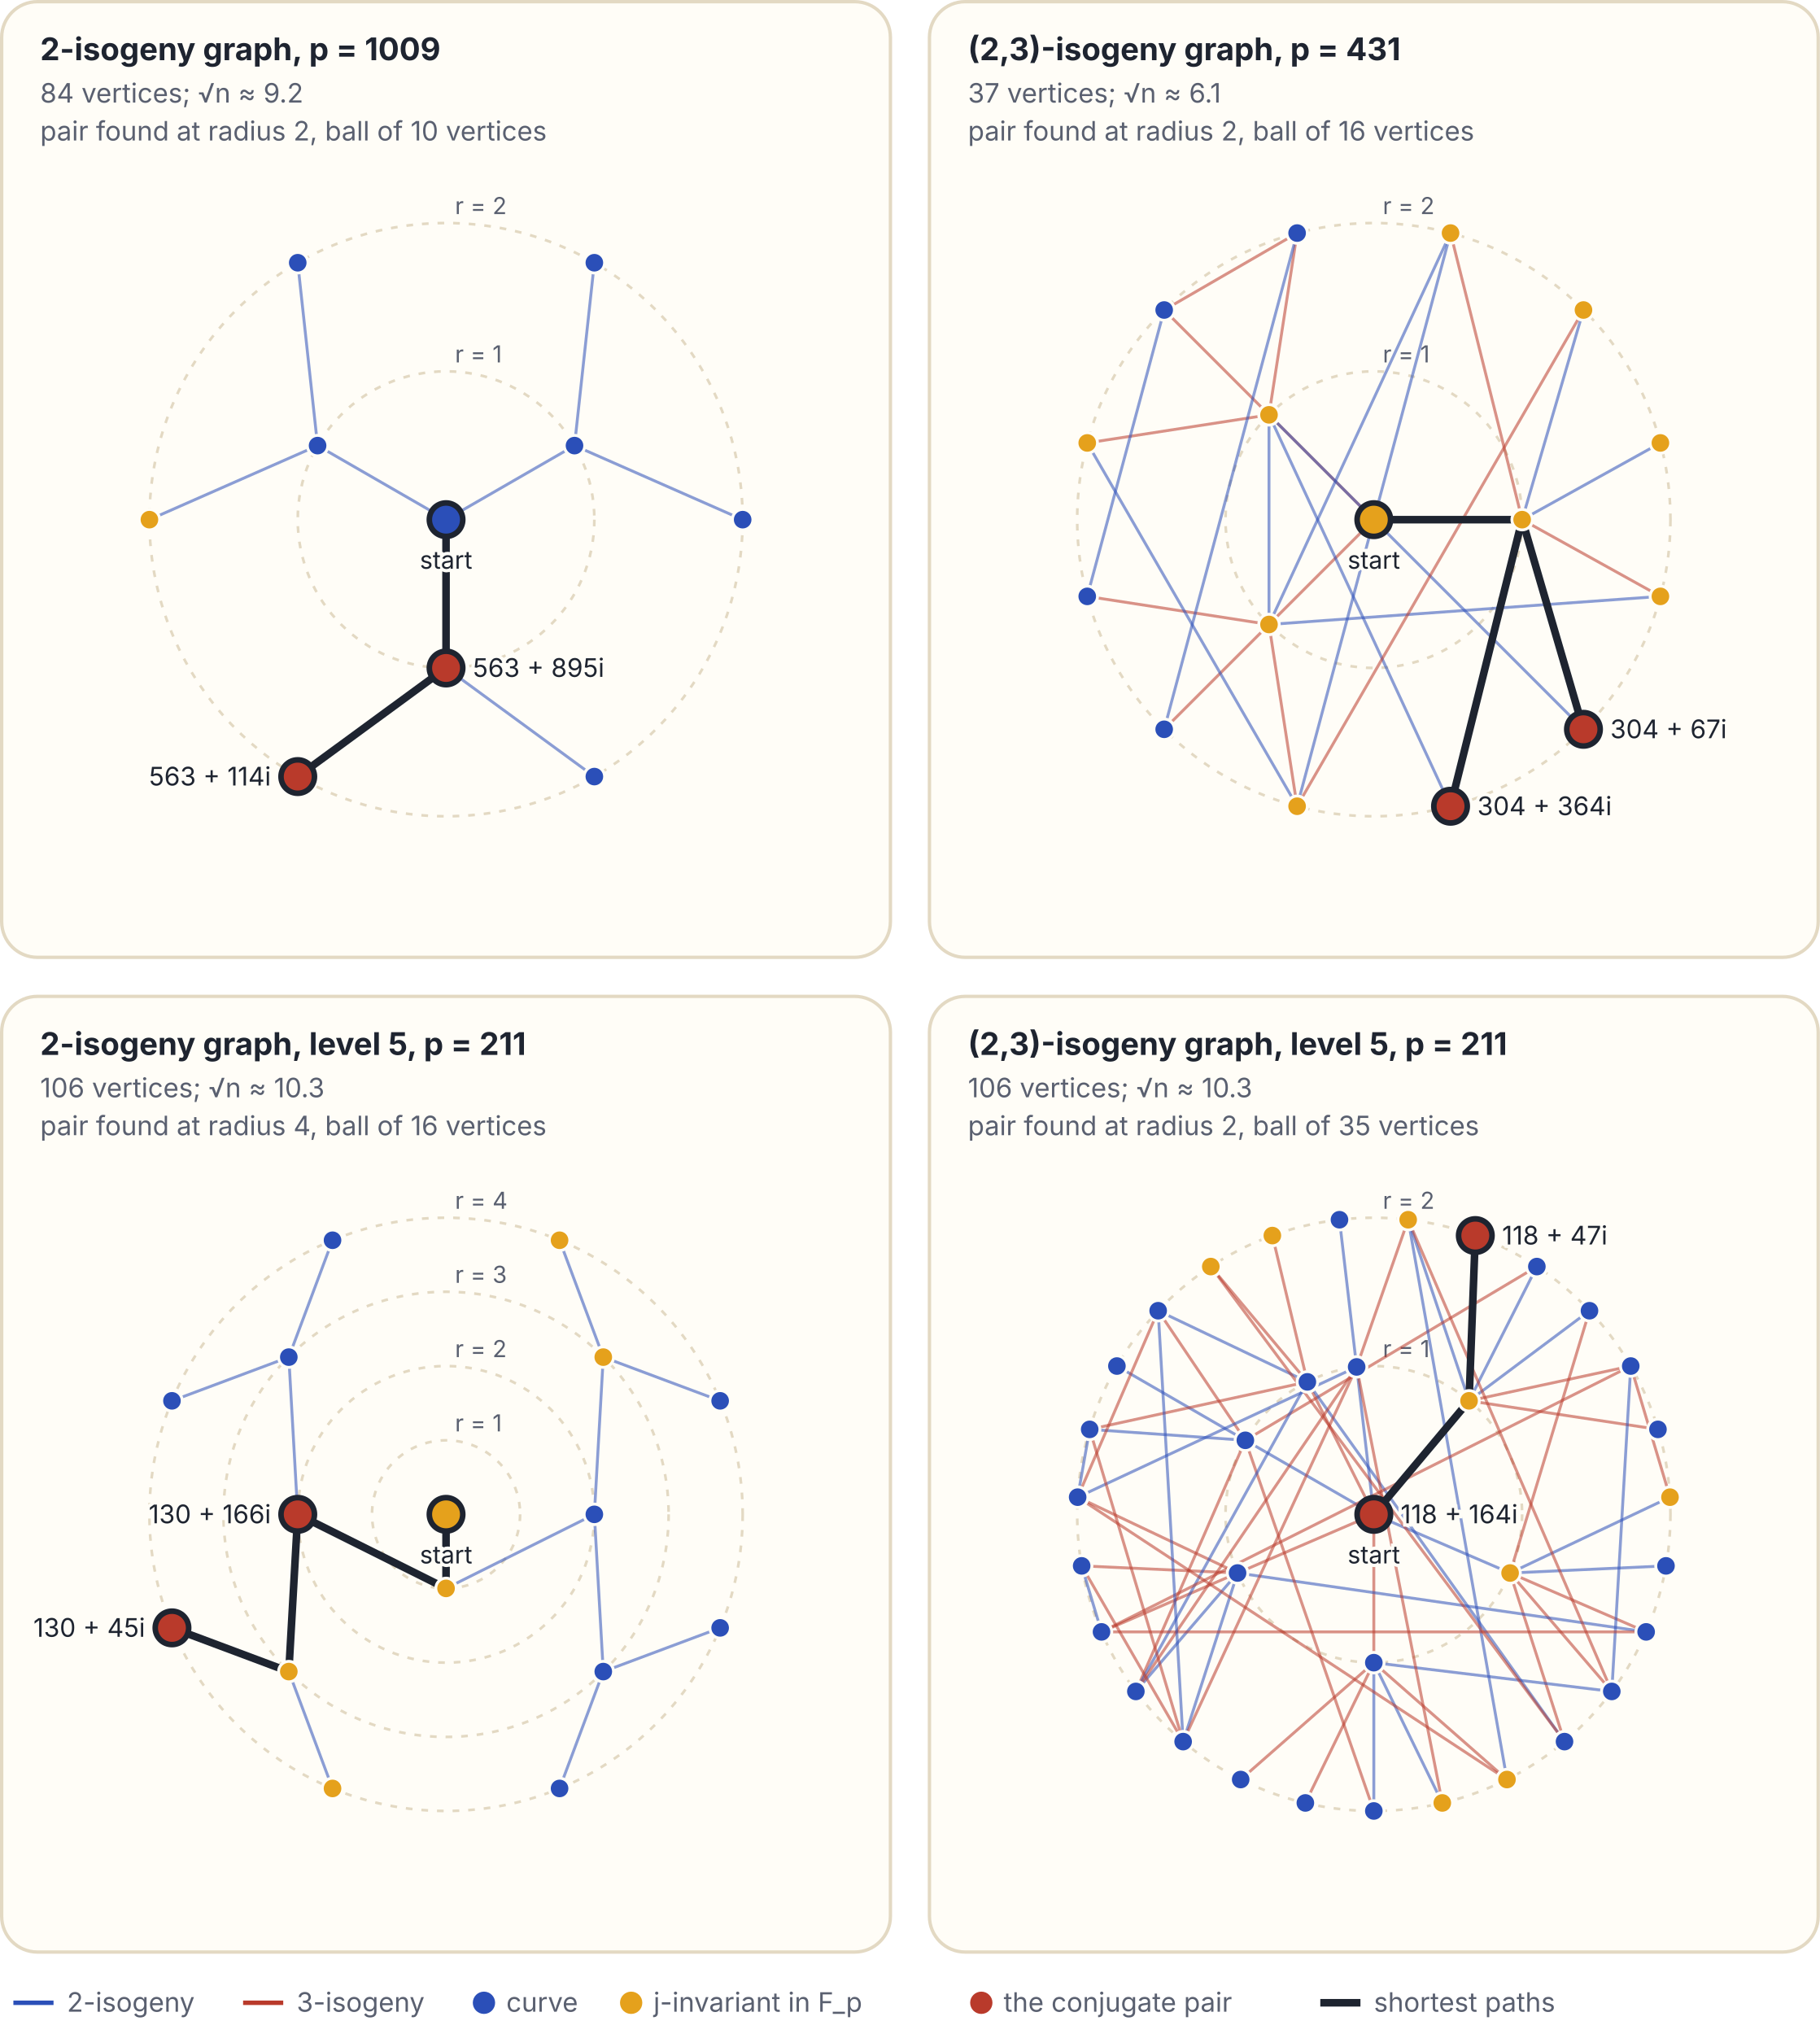
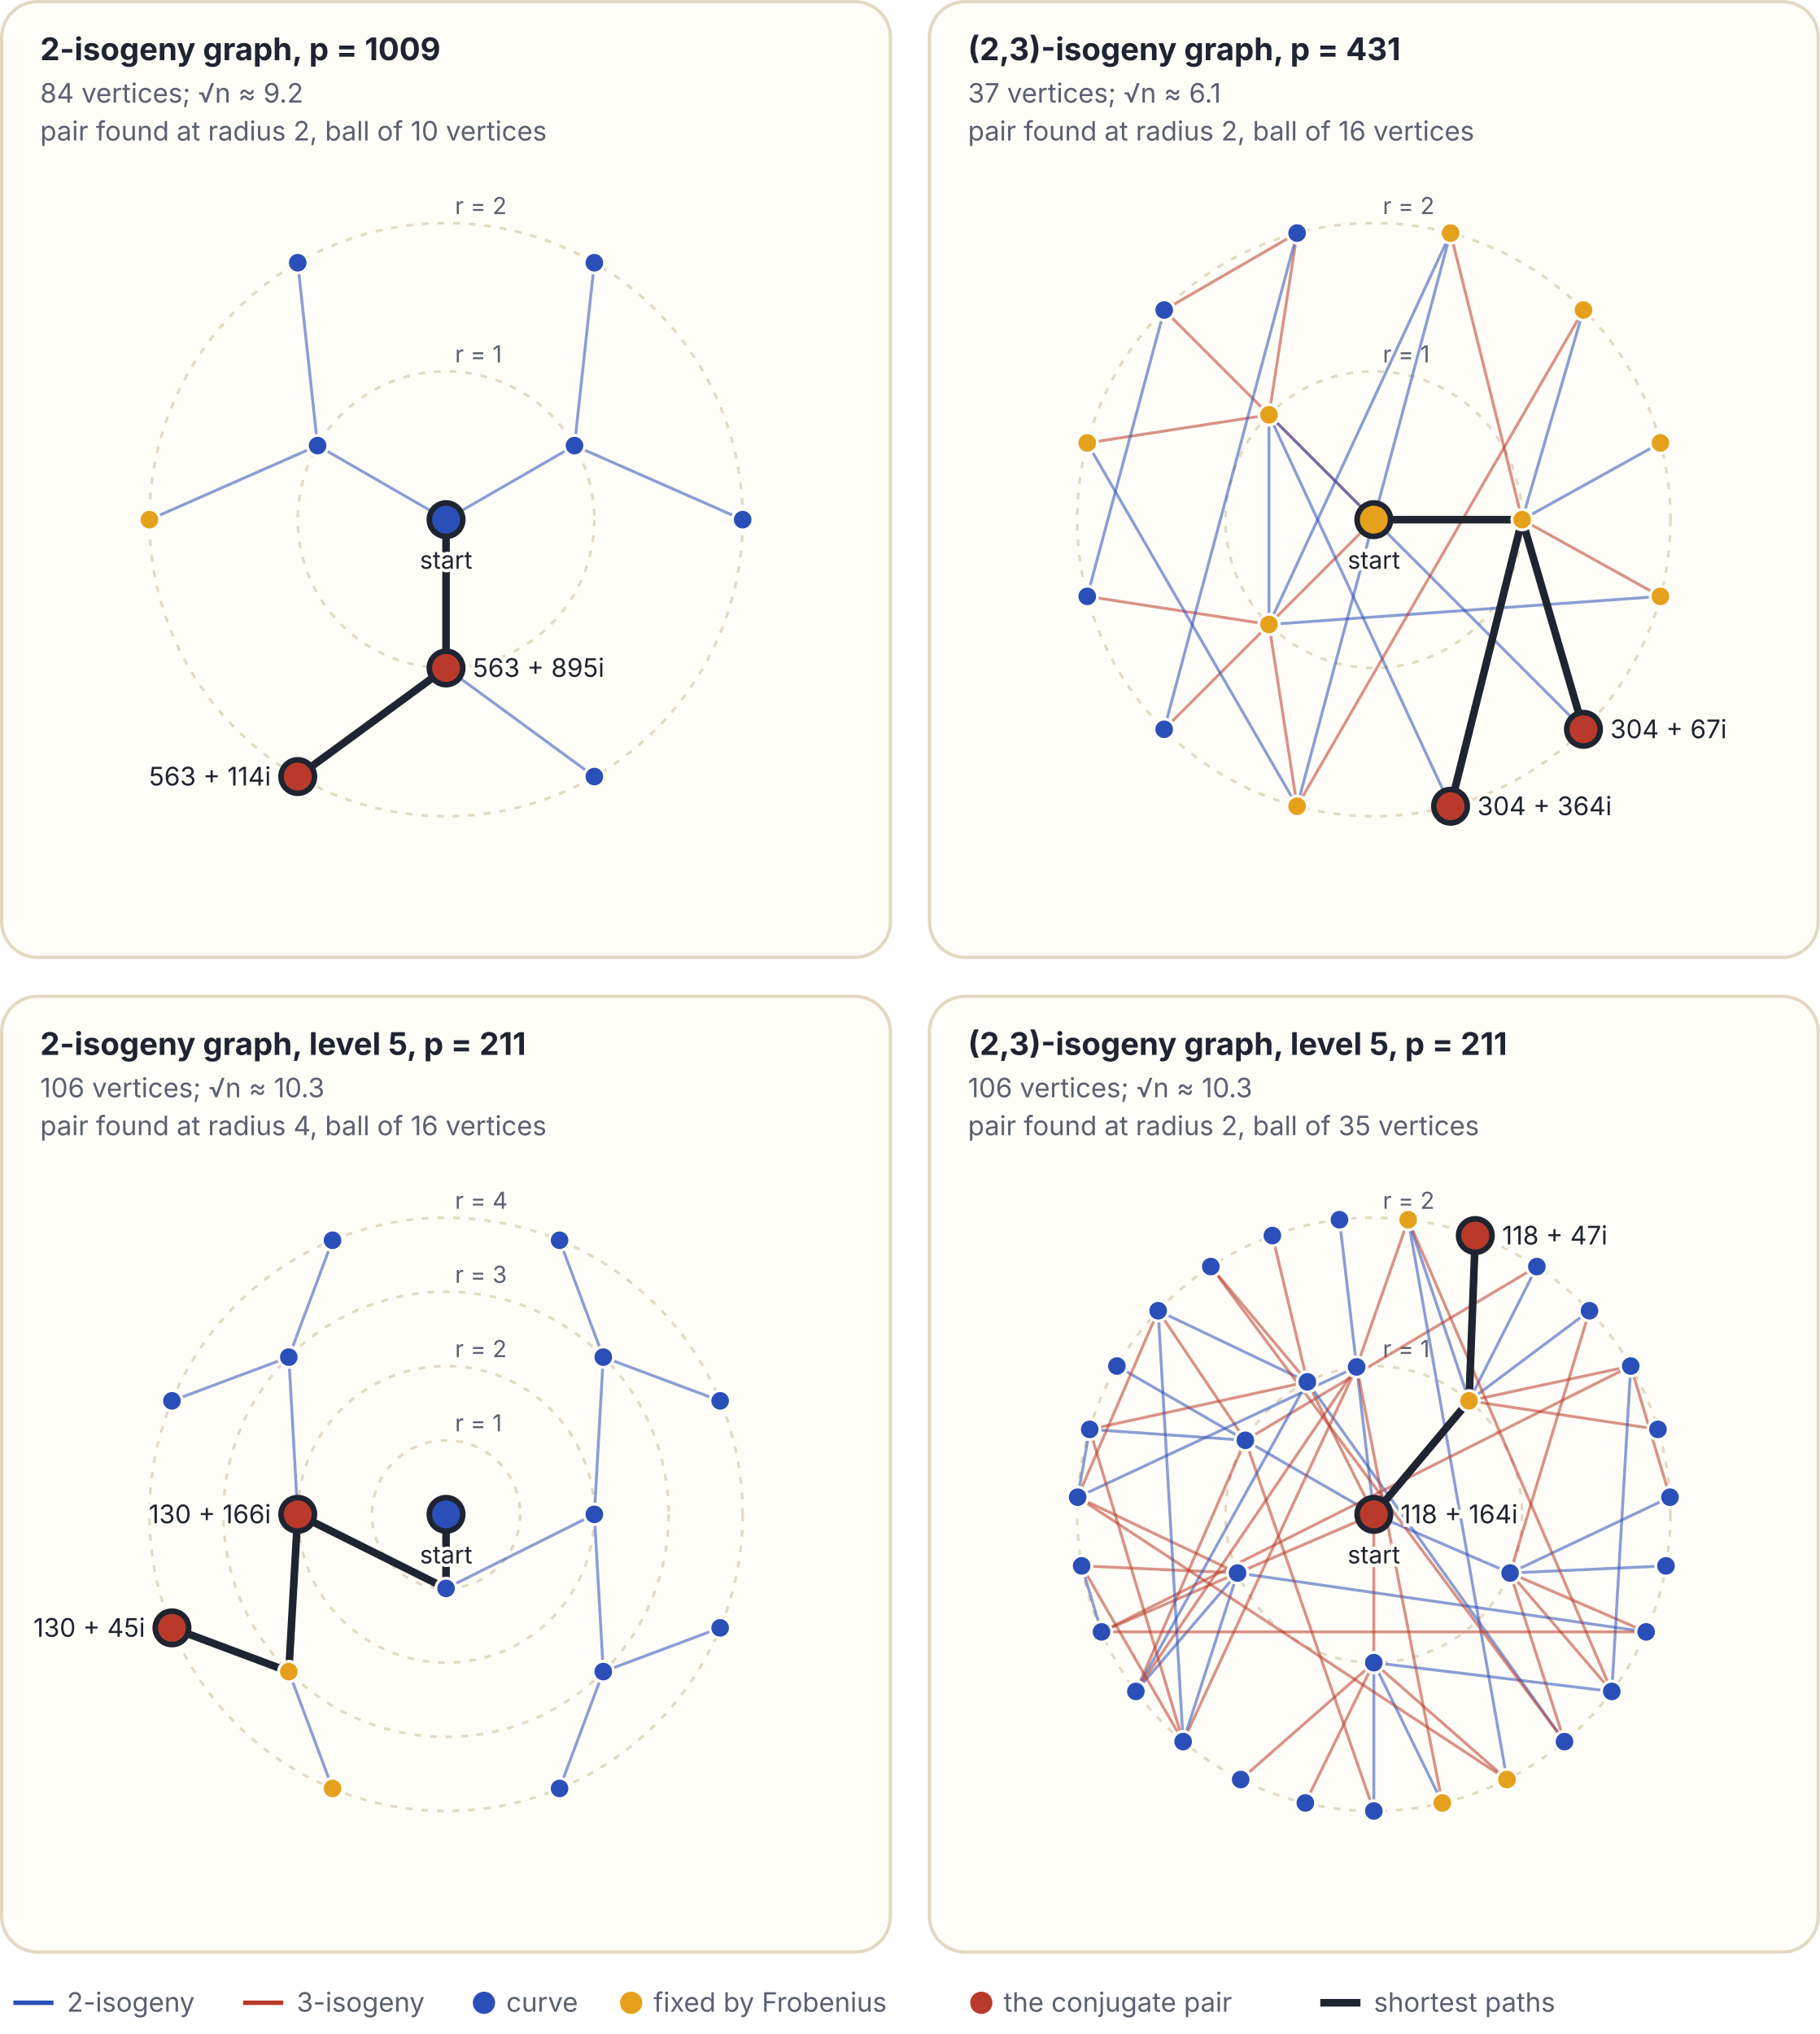
<svg xmlns="http://www.w3.org/2000/svg" viewBox="0 0 816 912" width="816" font-family="Inter, system-ui, -apple-system, Segoe UI, sans-serif" role="img">
  <g transform="translate(0,0)">
    <rect x="0.75" y="0.75" width="398.5" height="428.5" rx="16" fill="#FFFDF7" stroke="#E3D9C3" stroke-width="1.5" />
    <text x="18" y="27" font-size="14" font-weight="700" fill="#1E2430">2-isogeny graph, p = 1009</text>
    <text x="18" y="46" font-size="12" fill="#5A6070">84 vertices; √n ≈ 9.2</text>
    <text x="18" y="63" font-size="12" fill="#5A6070">pair found at radius 2, ball of 10 vertices</text>
    <circle cx="200.0" cy="233.0" r="66.5" fill="none" stroke="#E3D9C3" stroke-width="1.2" stroke-dasharray="3 4" />
    <text x="204.0" y="162.5" font-size="10.5" fill="#5A6070">r = 1</text>
    <circle cx="200.0" cy="233.0" r="133.0" fill="none" stroke="#E3D9C3" stroke-width="1.2" stroke-dasharray="3 4" />
    <text x="204.0" y="96.0" font-size="10.5" fill="#5A6070">r = 2</text>
    <line x1="200.0" y1="233.0" x2="257.6" y2="199.8" stroke="#2B4FB8" stroke-width="1.3" opacity="0.55" />
    <line x1="200.0" y1="233.0" x2="142.4" y2="199.8" stroke="#2B4FB8" stroke-width="1.3" opacity="0.55" />
    <line x1="257.6" y1="199.8" x2="266.5" y2="117.8" stroke="#2B4FB8" stroke-width="1.3" opacity="0.55" />
    <line x1="257.6" y1="199.8" x2="333.0" y2="233.0" stroke="#2B4FB8" stroke-width="1.3" opacity="0.55" />
    <line x1="200.0" y1="299.5" x2="266.5" y2="348.2" stroke="#2B4FB8" stroke-width="1.3" opacity="0.55" />
    <line x1="142.4" y1="199.8" x2="67.0" y2="233.0" stroke="#2B4FB8" stroke-width="1.3" opacity="0.55" />
    <line x1="142.4" y1="199.8" x2="133.5" y2="117.8" stroke="#2B4FB8" stroke-width="1.3" opacity="0.55" />
    <line x1="133.5" y1="348.2" x2="200.0" y2="299.5" stroke="#1E2430" stroke-width="3.4" stroke-linecap="round" />
    <line x1="200.0" y1="233.0" x2="200.0" y2="299.5" stroke="#1E2430" stroke-width="3.4" stroke-linecap="round" />
    <circle cx="200.0" cy="233.0" r="7.5" fill="#2B4FB8" stroke="#1E2430" stroke-width="2.5" />
    <circle cx="257.6" cy="199.8" r="4.6" fill="#2B4FB8" stroke="#FFFDF7" stroke-width="1.3" />
    <circle cx="200.0" cy="299.5" r="7.5" fill="#B93A2B" stroke="#1E2430" stroke-width="2.5" />
    <circle cx="142.4" cy="199.8" r="4.6" fill="#2B4FB8" stroke="#FFFDF7" stroke-width="1.3" />
    <circle cx="266.5" cy="117.8" r="4.6" fill="#2B4FB8" stroke="#FFFDF7" stroke-width="1.3" />
    <circle cx="333.0" cy="233.0" r="4.6" fill="#2B4FB8" stroke="#FFFDF7" stroke-width="1.3" />
    <circle cx="266.5" cy="348.2" r="4.6" fill="#2B4FB8" stroke="#FFFDF7" stroke-width="1.3" />
    <circle cx="133.5" cy="348.2" r="7.5" fill="#B93A2B" stroke="#1E2430" stroke-width="2.5" />
    <circle cx="67.0" cy="233.0" r="4.6" fill="#E5A11C" stroke="#FFFDF7" stroke-width="1.3" />
    <circle cx="133.5" cy="117.8" r="4.6" fill="#2B4FB8" stroke="#FFFDF7" stroke-width="1.3" />
    <text x="121.5" y="352.2" font-size="11.5" text-anchor="end" fill="#1E2430" stroke="#FFFDF7" stroke-width="3" paint-order="stroke">563 + 114i</text>
    <text x="212.0" y="303.5" font-size="11.5" text-anchor="start" fill="#1E2430" stroke="#FFFDF7" stroke-width="3" paint-order="stroke">563 + 895i</text>
    <text x="200.0" y="255.0" font-size="11" text-anchor="middle" fill="#1E2430" stroke="#FFFDF7" stroke-width="3" paint-order="stroke">start</text>
  </g>
  <g transform="translate(416,0)">
    <rect x="0.75" y="0.75" width="398.5" height="428.5" rx="16" fill="#FFFDF7" stroke="#E3D9C3" stroke-width="1.5" />
    <text x="18" y="27" font-size="14" font-weight="700" fill="#1E2430">(2,3)-isogeny graph, p = 431</text>
    <text x="18" y="46" font-size="12" fill="#5A6070">37 vertices; √n ≈ 6.1</text>
    <text x="18" y="63" font-size="12" fill="#5A6070">pair found at radius 2, ball of 16 vertices</text>
    <circle cx="200.0" cy="233.0" r="66.5" fill="none" stroke="#E3D9C3" stroke-width="1.2" stroke-dasharray="3 4" />
    <text x="204.0" y="162.5" font-size="10.5" fill="#5A6070">r = 1</text>
    <circle cx="200.0" cy="233.0" r="133.0" fill="none" stroke="#E3D9C3" stroke-width="1.2" stroke-dasharray="3 4" />
    <text x="204.0" y="96.0" font-size="10.5" fill="#5A6070">r = 2</text>
    <line x1="200.0" y1="233.0" x2="153.0" y2="280.0" stroke="#B93A2B" stroke-width="1.3" opacity="0.55" />
    <line x1="200.0" y1="233.0" x2="153.0" y2="186.0" stroke="#B93A2B" stroke-width="1.3" opacity="0.55" />
    <line x1="266.5" y1="233.0" x2="294.0" y2="139.0" stroke="#2B4FB8" stroke-width="1.3" opacity="0.55" />
    <line x1="266.5" y1="233.0" x2="328.5" y2="198.6" stroke="#2B4FB8" stroke-width="1.3" opacity="0.55" />
    <line x1="266.5" y1="233.0" x2="234.4" y2="104.5" stroke="#B93A2B" stroke-width="1.3" opacity="0.55" />
    <line x1="266.5" y1="233.0" x2="328.5" y2="267.4" stroke="#B93A2B" stroke-width="1.3" opacity="0.55" />
    <line x1="153.0" y1="280.0" x2="234.4" y2="104.5" stroke="#2B4FB8" stroke-width="1.3" opacity="0.55" />
    <line x1="153.0" y1="280.0" x2="153.0" y2="186.0" stroke="#2B4FB8" stroke-width="1.3" opacity="0.55" />
    <line x1="153.0" y1="280.0" x2="328.5" y2="267.4" stroke="#2B4FB8" stroke-width="1.3" opacity="0.55" />
    <line x1="153.0" y1="280.0" x2="165.6" y2="361.5" stroke="#B93A2B" stroke-width="1.3" opacity="0.55" />
    <line x1="153.0" y1="280.0" x2="106.0" y2="327.0" stroke="#B93A2B" stroke-width="1.3" opacity="0.55" />
    <line x1="153.0" y1="280.0" x2="71.5" y2="267.4" stroke="#B93A2B" stroke-width="1.3" opacity="0.55" />
    <line x1="153.0" y1="186.0" x2="294.0" y2="327.0" stroke="#2B4FB8" stroke-width="1.3" opacity="0.55" />
    <line x1="153.0" y1="186.0" x2="234.4" y2="361.5" stroke="#2B4FB8" stroke-width="1.3" opacity="0.55" />
    <line x1="153.0" y1="186.0" x2="71.5" y2="198.6" stroke="#B93A2B" stroke-width="1.3" opacity="0.55" />
    <line x1="153.0" y1="186.0" x2="106.0" y2="139.0" stroke="#B93A2B" stroke-width="1.3" opacity="0.55" />
    <line x1="153.0" y1="186.0" x2="165.6" y2="104.5" stroke="#B93A2B" stroke-width="1.3" opacity="0.55" />
    <line x1="234.4" y1="104.5" x2="165.6" y2="361.5" stroke="#2B4FB8" stroke-width="1.3" opacity="0.55" />
    <line x1="294.0" y1="139.0" x2="165.6" y2="361.5" stroke="#B93A2B" stroke-width="1.3" opacity="0.55" />
    <line x1="165.6" y1="361.5" x2="71.5" y2="198.6" stroke="#2B4FB8" stroke-width="1.3" opacity="0.55" />
    <line x1="106.0" y1="327.0" x2="165.6" y2="104.5" stroke="#2B4FB8" stroke-width="1.3" opacity="0.55" />
    <line x1="71.5" y1="267.4" x2="106.0" y2="139.0" stroke="#2B4FB8" stroke-width="1.3" opacity="0.55" />
    <line x1="106.0" y1="139.0" x2="165.6" y2="104.5" stroke="#B93A2B" stroke-width="1.3" opacity="0.55" />
    <line x1="266.5" y1="233.0" x2="234.4" y2="361.5" stroke="#1E2430" stroke-width="3.4" stroke-linecap="round" />
    <line x1="200.0" y1="233.0" x2="266.5" y2="233.0" stroke="#1E2430" stroke-width="3.4" stroke-linecap="round" />
    <line x1="266.5" y1="233.0" x2="294.0" y2="327.0" stroke="#1E2430" stroke-width="3.4" stroke-linecap="round" />
    <circle cx="200.0" cy="233.0" r="7.5" fill="#E5A11C" stroke="#1E2430" stroke-width="2.5" />
    <circle cx="266.5" cy="233.0" r="4.6" fill="#E5A11C" stroke="#FFFDF7" stroke-width="1.3" />
    <circle cx="153.0" cy="280.0" r="4.6" fill="#E5A11C" stroke="#FFFDF7" stroke-width="1.3" />
    <circle cx="153.0" cy="186.0" r="4.6" fill="#E5A11C" stroke="#FFFDF7" stroke-width="1.3" />
    <circle cx="234.4" cy="104.5" r="4.6" fill="#E5A11C" stroke="#FFFDF7" stroke-width="1.3" />
    <circle cx="294.0" cy="139.0" r="4.6" fill="#E5A11C" stroke="#FFFDF7" stroke-width="1.3" />
    <circle cx="328.5" cy="198.6" r="4.6" fill="#E5A11C" stroke="#FFFDF7" stroke-width="1.3" />
    <circle cx="328.5" cy="267.4" r="4.6" fill="#E5A11C" stroke="#FFFDF7" stroke-width="1.3" />
    <circle cx="294.0" cy="327.0" r="7.5" fill="#B93A2B" stroke="#1E2430" stroke-width="2.5" />
    <circle cx="234.4" cy="361.5" r="7.5" fill="#B93A2B" stroke="#1E2430" stroke-width="2.5" />
    <circle cx="165.6" cy="361.5" r="4.6" fill="#E5A11C" stroke="#FFFDF7" stroke-width="1.3" />
    <circle cx="106.0" cy="327.0" r="4.6" fill="#2B4FB8" stroke="#FFFDF7" stroke-width="1.3" />
    <circle cx="71.5" cy="267.4" r="4.6" fill="#2B4FB8" stroke="#FFFDF7" stroke-width="1.3" />
    <circle cx="71.5" cy="198.6" r="4.6" fill="#E5A11C" stroke="#FFFDF7" stroke-width="1.3" />
    <circle cx="106.0" cy="139.0" r="4.6" fill="#2B4FB8" stroke="#FFFDF7" stroke-width="1.3" />
    <circle cx="165.6" cy="104.5" r="4.6" fill="#2B4FB8" stroke="#FFFDF7" stroke-width="1.3" />
    <text x="306.0" y="331.0" font-size="11.5" text-anchor="start" fill="#1E2430" stroke="#FFFDF7" stroke-width="3" paint-order="stroke">304 + 67i</text>
    <text x="246.4" y="365.5" font-size="11.5" text-anchor="start" fill="#1E2430" stroke="#FFFDF7" stroke-width="3" paint-order="stroke">304 + 364i</text>
    <text x="200.0" y="255.0" font-size="11" text-anchor="middle" fill="#1E2430" stroke="#FFFDF7" stroke-width="3" paint-order="stroke">start</text>
  </g>
  <g transform="translate(0,446)">
    <rect x="0.75" y="0.75" width="398.5" height="428.5" rx="16" fill="#FFFDF7" stroke="#E3D9C3" stroke-width="1.5" />
    <text x="18" y="27" font-size="14" font-weight="700" fill="#1E2430">2-isogeny graph, level 5, p = 211</text>
    <text x="18" y="46" font-size="12" fill="#5A6070">106 vertices; √n ≈ 10.3</text>
    <text x="18" y="63" font-size="12" fill="#5A6070">pair found at radius 4, ball of 16 vertices</text>
    <circle cx="200.0" cy="233.0" r="33.2" fill="none" stroke="#E3D9C3" stroke-width="1.2" stroke-dasharray="3 4" />
    <text x="204.0" y="195.8" font-size="10.5" fill="#5A6070">r = 1</text>
    <circle cx="200.0" cy="233.0" r="66.5" fill="none" stroke="#E3D9C3" stroke-width="1.2" stroke-dasharray="3 4" />
    <text x="204.0" y="162.5" font-size="10.5" fill="#5A6070">r = 2</text>
    <circle cx="200.0" cy="233.0" r="99.8" fill="none" stroke="#E3D9C3" stroke-width="1.2" stroke-dasharray="3 4" />
    <text x="204.0" y="129.2" font-size="10.5" fill="#5A6070">r = 3</text>
    <circle cx="200.0" cy="233.0" r="133.0" fill="none" stroke="#E3D9C3" stroke-width="1.2" stroke-dasharray="3 4" />
    <text x="204.0" y="96.0" font-size="10.5" fill="#5A6070">r = 4</text>
    <line x1="200.0" y1="266.2" x2="266.5" y2="233.0" stroke="#2B4FB8" stroke-width="1.3" opacity="0.55" />
    <line x1="266.5" y1="233.0" x2="270.5" y2="162.5" stroke="#2B4FB8" stroke-width="1.3" opacity="0.55" />
    <line x1="266.5" y1="233.0" x2="270.5" y2="303.5" stroke="#2B4FB8" stroke-width="1.3" opacity="0.55" />
    <line x1="133.5" y1="233.0" x2="129.5" y2="162.5" stroke="#2B4FB8" stroke-width="1.3" opacity="0.55" />
    <line x1="270.5" y1="162.5" x2="250.9" y2="110.1" stroke="#2B4FB8" stroke-width="1.3" opacity="0.55" />
    <line x1="270.5" y1="162.5" x2="322.9" y2="182.1" stroke="#2B4FB8" stroke-width="1.3" opacity="0.55" />
    <line x1="270.5" y1="303.5" x2="322.9" y2="283.9" stroke="#2B4FB8" stroke-width="1.3" opacity="0.55" />
    <line x1="270.5" y1="303.5" x2="250.9" y2="355.9" stroke="#2B4FB8" stroke-width="1.3" opacity="0.55" />
    <line x1="129.5" y1="303.5" x2="149.1" y2="355.9" stroke="#2B4FB8" stroke-width="1.3" opacity="0.55" />
    <line x1="129.5" y1="162.5" x2="77.1" y2="182.1" stroke="#2B4FB8" stroke-width="1.3" opacity="0.55" />
    <line x1="129.5" y1="162.5" x2="149.1" y2="110.1" stroke="#2B4FB8" stroke-width="1.3" opacity="0.55" />
    <line x1="200.0" y1="266.2" x2="200.0" y2="233.0" stroke="#1E2430" stroke-width="3.4" stroke-linecap="round" />
    <line x1="200.0" y1="266.2" x2="133.5" y2="233.0" stroke="#1E2430" stroke-width="3.4" stroke-linecap="round" />
    <line x1="129.5" y1="303.5" x2="77.1" y2="283.9" stroke="#1E2430" stroke-width="3.4" stroke-linecap="round" />
    <line x1="133.5" y1="233.0" x2="129.5" y2="303.5" stroke="#1E2430" stroke-width="3.4" stroke-linecap="round" />
-     <circle cx="200.0" cy="233.0" r="7.5" fill="#E5A11C" stroke="#1E2430" stroke-width="2.5" />
-     <circle cx="200.0" cy="266.2" r="4.6" fill="#E5A11C" stroke="#FFFDF7" stroke-width="1.3" />
+     <circle cx="200.0" cy="233.0" r="7.5" fill="#2B4FB8" stroke="#1E2430" stroke-width="2.5" />
+     <circle cx="200.0" cy="266.2" r="4.6" fill="#2B4FB8" stroke="#FFFDF7" stroke-width="1.3" />
    <circle cx="266.5" cy="233.0" r="4.6" fill="#2B4FB8" stroke="#FFFDF7" stroke-width="1.3" />
    <circle cx="133.5" cy="233.0" r="7.5" fill="#B93A2B" stroke="#1E2430" stroke-width="2.5" />
-     <circle cx="270.5" cy="162.5" r="4.6" fill="#E5A11C" stroke="#FFFDF7" stroke-width="1.3" />
+     <circle cx="270.5" cy="162.5" r="4.6" fill="#2B4FB8" stroke="#FFFDF7" stroke-width="1.3" />
    <circle cx="270.5" cy="303.5" r="4.6" fill="#2B4FB8" stroke="#FFFDF7" stroke-width="1.3" />
    <circle cx="129.5" cy="303.5" r="4.6" fill="#E5A11C" stroke="#FFFDF7" stroke-width="1.3" />
    <circle cx="129.5" cy="162.5" r="4.6" fill="#2B4FB8" stroke="#FFFDF7" stroke-width="1.3" />
-     <circle cx="250.9" cy="110.1" r="4.6" fill="#E5A11C" stroke="#FFFDF7" stroke-width="1.3" />
+     <circle cx="250.9" cy="110.1" r="4.6" fill="#2B4FB8" stroke="#FFFDF7" stroke-width="1.3" />
    <circle cx="322.9" cy="182.1" r="4.6" fill="#2B4FB8" stroke="#FFFDF7" stroke-width="1.3" />
    <circle cx="322.9" cy="283.9" r="4.6" fill="#2B4FB8" stroke="#FFFDF7" stroke-width="1.3" />
    <circle cx="250.9" cy="355.9" r="4.6" fill="#2B4FB8" stroke="#FFFDF7" stroke-width="1.3" />
    <circle cx="149.1" cy="355.9" r="4.6" fill="#E5A11C" stroke="#FFFDF7" stroke-width="1.3" />
    <circle cx="77.1" cy="283.9" r="7.5" fill="#B93A2B" stroke="#1E2430" stroke-width="2.5" />
    <circle cx="77.1" cy="182.1" r="4.6" fill="#2B4FB8" stroke="#FFFDF7" stroke-width="1.3" />
    <circle cx="149.1" cy="110.1" r="4.6" fill="#2B4FB8" stroke="#FFFDF7" stroke-width="1.3" />
    <text x="65.1" y="287.9" font-size="11.5" text-anchor="end" fill="#1E2430" stroke="#FFFDF7" stroke-width="3" paint-order="stroke">130 + 45i</text>
    <text x="121.5" y="237.0" font-size="11.5" text-anchor="end" fill="#1E2430" stroke="#FFFDF7" stroke-width="3" paint-order="stroke">130 + 166i</text>
    <text x="200.0" y="255.0" font-size="11" text-anchor="middle" fill="#1E2430" stroke="#FFFDF7" stroke-width="3" paint-order="stroke">start</text>
  </g>
  <g transform="translate(416,446)">
    <rect x="0.75" y="0.75" width="398.5" height="428.5" rx="16" fill="#FFFDF7" stroke="#E3D9C3" stroke-width="1.5" />
    <text x="18" y="27" font-size="14" font-weight="700" fill="#1E2430">(2,3)-isogeny graph, level 5, p = 211</text>
    <text x="18" y="46" font-size="12" fill="#5A6070">106 vertices; √n ≈ 10.3</text>
    <text x="18" y="63" font-size="12" fill="#5A6070">pair found at radius 2, ball of 35 vertices</text>
    <circle cx="200.0" cy="233.0" r="66.5" fill="none" stroke="#E3D9C3" stroke-width="1.2" stroke-dasharray="3 4" />
    <text x="204.0" y="162.5" font-size="10.5" fill="#5A6070">r = 1</text>
    <circle cx="200.0" cy="233.0" r="133.0" fill="none" stroke="#E3D9C3" stroke-width="1.2" stroke-dasharray="3 4" />
    <text x="204.0" y="96.0" font-size="10.5" fill="#5A6070">r = 2</text>
    <line x1="200.0" y1="233.0" x2="261.1" y2="259.3" stroke="#2B4FB8" stroke-width="1.3" opacity="0.55" />
    <line x1="200.0" y1="233.0" x2="142.4" y2="199.8" stroke="#2B4FB8" stroke-width="1.3" opacity="0.55" />
    <line x1="200.0" y1="233.0" x2="192.3" y2="166.9" stroke="#2B4FB8" stroke-width="1.3" opacity="0.55" />
    <line x1="200.0" y1="233.0" x2="200.0" y2="299.5" stroke="#B93A2B" stroke-width="1.3" opacity="0.55" />
    <line x1="200.0" y1="233.0" x2="138.9" y2="259.3" stroke="#B93A2B" stroke-width="1.3" opacity="0.55" />
    <line x1="200.0" y1="233.0" x2="170.2" y2="173.6" stroke="#B93A2B" stroke-width="1.3" opacity="0.55" />
    <line x1="242.7" y1="182.1" x2="215.4" y2="100.9" stroke="#2B4FB8" stroke-width="1.3" opacity="0.55" />
    <line x1="242.7" y1="182.1" x2="273.1" y2="121.9" stroke="#2B4FB8" stroke-width="1.3" opacity="0.55" />
    <line x1="242.7" y1="182.1" x2="296.7" y2="141.7" stroke="#2B4FB8" stroke-width="1.3" opacity="0.55" />
    <line x1="242.7" y1="182.1" x2="315.2" y2="166.5" stroke="#B93A2B" stroke-width="1.3" opacity="0.55" />
    <line x1="242.7" y1="182.1" x2="327.4" y2="194.9" stroke="#B93A2B" stroke-width="1.3" opacity="0.55" />
    <line x1="261.1" y1="259.3" x2="332.8" y2="225.3" stroke="#2B4FB8" stroke-width="1.3" opacity="0.55" />
    <line x1="261.1" y1="259.3" x2="331.0" y2="256.1" stroke="#2B4FB8" stroke-width="1.3" opacity="0.55" />
    <line x1="261.1" y1="259.3" x2="322.1" y2="285.7" stroke="#B93A2B" stroke-width="1.3" opacity="0.55" />
    <line x1="261.1" y1="259.3" x2="296.7" y2="141.7" stroke="#B93A2B" stroke-width="1.3" opacity="0.55" />
    <line x1="261.1" y1="259.3" x2="306.7" y2="312.4" stroke="#B93A2B" stroke-width="1.3" opacity="0.55" />
    <line x1="261.1" y1="259.3" x2="285.5" y2="334.9" stroke="#B93A2B" stroke-width="1.3" opacity="0.55" />
    <line x1="200.0" y1="299.5" x2="230.7" y2="362.4" stroke="#2B4FB8" stroke-width="1.3" opacity="0.55" />
    <line x1="200.0" y1="299.5" x2="200.0" y2="366.0" stroke="#2B4FB8" stroke-width="1.3" opacity="0.55" />
    <line x1="200.0" y1="299.5" x2="306.7" y2="312.4" stroke="#2B4FB8" stroke-width="1.3" opacity="0.55" />
    <line x1="200.0" y1="299.5" x2="259.7" y2="351.9" stroke="#B93A2B" stroke-width="1.3" opacity="0.55" />
    <line x1="200.0" y1="299.5" x2="169.3" y2="362.4" stroke="#B93A2B" stroke-width="1.3" opacity="0.55" />
    <line x1="200.0" y1="299.5" x2="140.3" y2="351.9" stroke="#B93A2B" stroke-width="1.3" opacity="0.55" />
    <line x1="138.9" y1="259.3" x2="114.5" y2="334.9" stroke="#2B4FB8" stroke-width="1.3" opacity="0.55" />
    <line x1="138.9" y1="259.3" x2="93.3" y2="312.4" stroke="#2B4FB8" stroke-width="1.3" opacity="0.55" />
    <line x1="138.9" y1="259.3" x2="322.1" y2="285.7" stroke="#2B4FB8" stroke-width="1.3" opacity="0.55" />
    <line x1="138.9" y1="259.3" x2="77.9" y2="285.7" stroke="#B93A2B" stroke-width="1.3" opacity="0.55" />
    <line x1="138.9" y1="259.3" x2="69.0" y2="256.1" stroke="#B93A2B" stroke-width="1.3" opacity="0.55" />
    <line x1="138.9" y1="259.3" x2="67.2" y2="225.3" stroke="#B93A2B" stroke-width="1.3" opacity="0.55" />
    <line x1="142.4" y1="199.8" x2="72.6" y2="194.9" stroke="#2B4FB8" stroke-width="1.3" opacity="0.55" />
    <line x1="142.4" y1="199.8" x2="84.8" y2="166.5" stroke="#2B4FB8" stroke-width="1.3" opacity="0.55" />
    <line x1="142.4" y1="199.8" x2="93.3" y2="312.4" stroke="#B93A2B" stroke-width="1.3" opacity="0.55" />
    <line x1="142.4" y1="199.8" x2="200.0" y2="366.0" stroke="#B93A2B" stroke-width="1.3" opacity="0.55" />
    <line x1="142.4" y1="199.8" x2="273.1" y2="121.9" stroke="#B93A2B" stroke-width="1.3" opacity="0.55" />
    <line x1="142.4" y1="199.8" x2="103.3" y2="141.7" stroke="#B93A2B" stroke-width="1.3" opacity="0.55" />
    <line x1="170.2" y1="173.6" x2="93.3" y2="312.4" stroke="#2B4FB8" stroke-width="1.3" opacity="0.55" />
    <line x1="170.2" y1="173.6" x2="285.5" y2="334.9" stroke="#2B4FB8" stroke-width="1.3" opacity="0.55" />
    <line x1="170.2" y1="173.6" x2="103.3" y2="141.7" stroke="#2B4FB8" stroke-width="1.3" opacity="0.55" />
    <line x1="170.2" y1="173.6" x2="126.9" y2="121.9" stroke="#B93A2B" stroke-width="1.3" opacity="0.55" />
    <line x1="170.2" y1="173.6" x2="154.5" y2="108.0" stroke="#B93A2B" stroke-width="1.3" opacity="0.55" />
    <line x1="170.2" y1="173.6" x2="72.6" y2="194.9" stroke="#B93A2B" stroke-width="1.3" opacity="0.55" />
    <line x1="192.3" y1="166.9" x2="184.6" y2="100.9" stroke="#2B4FB8" stroke-width="1.3" opacity="0.55" />
    <line x1="192.3" y1="166.9" x2="67.2" y2="225.3" stroke="#2B4FB8" stroke-width="1.3" opacity="0.55" />
    <line x1="192.3" y1="166.9" x2="215.4" y2="100.9" stroke="#B93A2B" stroke-width="1.3" opacity="0.55" />
    <line x1="192.3" y1="166.9" x2="230.7" y2="362.4" stroke="#B93A2B" stroke-width="1.3" opacity="0.55" />
    <line x1="192.3" y1="166.9" x2="114.5" y2="334.9" stroke="#B93A2B" stroke-width="1.3" opacity="0.55" />
    <line x1="192.3" y1="166.9" x2="93.3" y2="312.4" stroke="#B93A2B" stroke-width="1.3" opacity="0.55" />
    <line x1="215.4" y1="100.9" x2="259.7" y2="351.9" stroke="#2B4FB8" stroke-width="1.3" opacity="0.55" />
    <line x1="215.4" y1="100.9" x2="306.7" y2="312.4" stroke="#B93A2B" stroke-width="1.3" opacity="0.55" />
    <line x1="315.2" y1="166.5" x2="306.7" y2="312.4" stroke="#2B4FB8" stroke-width="1.3" opacity="0.55" />
    <line x1="315.2" y1="166.5" x2="332.8" y2="225.3" stroke="#B93A2B" stroke-width="1.3" opacity="0.55" />
    <line x1="315.2" y1="166.5" x2="77.9" y2="285.7" stroke="#B93A2B" stroke-width="1.3" opacity="0.55" />
    <line x1="322.1" y1="285.7" x2="77.9" y2="285.7" stroke="#B93A2B" stroke-width="1.3" opacity="0.55" />
    <line x1="285.5" y1="334.9" x2="126.9" y2="121.9" stroke="#B93A2B" stroke-width="1.3" opacity="0.55" />
    <line x1="259.7" y1="351.9" x2="67.2" y2="225.3" stroke="#B93A2B" stroke-width="1.3" opacity="0.55" />
    <line x1="114.5" y1="334.9" x2="103.3" y2="141.7" stroke="#2B4FB8" stroke-width="1.3" opacity="0.55" />
    <line x1="114.5" y1="334.9" x2="72.6" y2="194.9" stroke="#B93A2B" stroke-width="1.3" opacity="0.55" />
    <line x1="114.5" y1="334.9" x2="69.0" y2="256.1" stroke="#B93A2B" stroke-width="1.3" opacity="0.55" />
    <line x1="77.9" y1="285.7" x2="69.0" y2="256.1" stroke="#2B4FB8" stroke-width="1.3" opacity="0.55" />
    <line x1="67.2" y1="225.3" x2="72.6" y2="194.9" stroke="#2B4FB8" stroke-width="1.3" opacity="0.55" />
    <line x1="67.2" y1="225.3" x2="103.3" y2="141.7" stroke="#B93A2B" stroke-width="1.3" opacity="0.55" />
    <line x1="242.7" y1="182.1" x2="200.0" y2="233.0" stroke="#1E2430" stroke-width="3.4" stroke-linecap="round" />
    <line x1="245.5" y1="108.0" x2="242.7" y2="182.1" stroke="#1E2430" stroke-width="3.4" stroke-linecap="round" />
    <circle cx="200.0" cy="233.0" r="7.5" fill="#B93A2B" stroke="#1E2430" stroke-width="2.5" />
    <circle cx="242.7" cy="182.1" r="4.6" fill="#E5A11C" stroke="#FFFDF7" stroke-width="1.3" />
-     <circle cx="261.1" cy="259.3" r="4.6" fill="#E5A11C" stroke="#FFFDF7" stroke-width="1.3" />
+     <circle cx="261.1" cy="259.3" r="4.6" fill="#2B4FB8" stroke="#FFFDF7" stroke-width="1.3" />
    <circle cx="200.0" cy="299.5" r="4.6" fill="#2B4FB8" stroke="#FFFDF7" stroke-width="1.3" />
    <circle cx="138.9" cy="259.3" r="4.6" fill="#2B4FB8" stroke="#FFFDF7" stroke-width="1.3" />
    <circle cx="142.4" cy="199.8" r="4.6" fill="#2B4FB8" stroke="#FFFDF7" stroke-width="1.3" />
    <circle cx="170.2" cy="173.6" r="4.6" fill="#2B4FB8" stroke="#FFFDF7" stroke-width="1.3" />
    <circle cx="192.3" cy="166.9" r="4.6" fill="#2B4FB8" stroke="#FFFDF7" stroke-width="1.3" />
    <circle cx="215.4" cy="100.9" r="4.6" fill="#E5A11C" stroke="#FFFDF7" stroke-width="1.3" />
    <circle cx="245.5" cy="108.0" r="7.5" fill="#B93A2B" stroke="#1E2430" stroke-width="2.5" />
    <circle cx="273.1" cy="121.9" r="4.6" fill="#2B4FB8" stroke="#FFFDF7" stroke-width="1.3" />
    <circle cx="296.7" cy="141.7" r="4.6" fill="#2B4FB8" stroke="#FFFDF7" stroke-width="1.3" />
    <circle cx="315.2" cy="166.5" r="4.6" fill="#2B4FB8" stroke="#FFFDF7" stroke-width="1.3" />
    <circle cx="327.4" cy="194.9" r="4.6" fill="#2B4FB8" stroke="#FFFDF7" stroke-width="1.3" />
-     <circle cx="332.8" cy="225.3" r="4.6" fill="#E5A11C" stroke="#FFFDF7" stroke-width="1.3" />
+     <circle cx="332.8" cy="225.3" r="4.6" fill="#2B4FB8" stroke="#FFFDF7" stroke-width="1.3" />
    <circle cx="331.0" cy="256.1" r="4.6" fill="#2B4FB8" stroke="#FFFDF7" stroke-width="1.3" />
    <circle cx="322.1" cy="285.7" r="4.6" fill="#2B4FB8" stroke="#FFFDF7" stroke-width="1.3" />
    <circle cx="306.7" cy="312.4" r="4.6" fill="#2B4FB8" stroke="#FFFDF7" stroke-width="1.3" />
    <circle cx="285.5" cy="334.9" r="4.6" fill="#2B4FB8" stroke="#FFFDF7" stroke-width="1.3" />
    <circle cx="259.7" cy="351.9" r="4.6" fill="#E5A11C" stroke="#FFFDF7" stroke-width="1.3" />
    <circle cx="230.7" cy="362.4" r="4.6" fill="#E5A11C" stroke="#FFFDF7" stroke-width="1.3" />
    <circle cx="200.0" cy="366.0" r="4.6" fill="#2B4FB8" stroke="#FFFDF7" stroke-width="1.3" />
    <circle cx="169.3" cy="362.4" r="4.6" fill="#2B4FB8" stroke="#FFFDF7" stroke-width="1.3" />
    <circle cx="140.3" cy="351.9" r="4.6" fill="#2B4FB8" stroke="#FFFDF7" stroke-width="1.3" />
    <circle cx="114.5" cy="334.9" r="4.6" fill="#2B4FB8" stroke="#FFFDF7" stroke-width="1.3" />
    <circle cx="93.3" cy="312.4" r="4.6" fill="#2B4FB8" stroke="#FFFDF7" stroke-width="1.3" />
    <circle cx="77.9" cy="285.7" r="4.6" fill="#2B4FB8" stroke="#FFFDF7" stroke-width="1.3" />
    <circle cx="69.0" cy="256.1" r="4.6" fill="#2B4FB8" stroke="#FFFDF7" stroke-width="1.3" />
    <circle cx="67.2" cy="225.3" r="4.6" fill="#2B4FB8" stroke="#FFFDF7" stroke-width="1.3" />
    <circle cx="72.6" cy="194.9" r="4.6" fill="#2B4FB8" stroke="#FFFDF7" stroke-width="1.3" />
    <circle cx="84.8" cy="166.5" r="4.6" fill="#2B4FB8" stroke="#FFFDF7" stroke-width="1.3" />
    <circle cx="103.3" cy="141.7" r="4.6" fill="#2B4FB8" stroke="#FFFDF7" stroke-width="1.3" />
-     <circle cx="126.9" cy="121.9" r="4.6" fill="#E5A11C" stroke="#FFFDF7" stroke-width="1.3" />
-     <circle cx="154.5" cy="108.0" r="4.6" fill="#E5A11C" stroke="#FFFDF7" stroke-width="1.3" />
+     <circle cx="126.9" cy="121.9" r="4.6" fill="#2B4FB8" stroke="#FFFDF7" stroke-width="1.3" />
+     <circle cx="154.5" cy="108.0" r="4.6" fill="#2B4FB8" stroke="#FFFDF7" stroke-width="1.3" />
    <circle cx="184.6" cy="100.9" r="4.6" fill="#2B4FB8" stroke="#FFFDF7" stroke-width="1.3" />
    <text x="257.5" y="112.0" font-size="11.5" text-anchor="start" fill="#1E2430" stroke="#FFFDF7" stroke-width="3" paint-order="stroke">118 + 47i</text>
    <text x="212.0" y="237.0" font-size="11.5" text-anchor="start" fill="#1E2430" stroke="#FFFDF7" stroke-width="3" paint-order="stroke">118 + 164i</text>
    <text x="200.0" y="255.0" font-size="11" text-anchor="middle" fill="#1E2430" stroke="#FFFDF7" stroke-width="3" paint-order="stroke">start</text>
  </g>
  <line x1="6" y1="898" x2="24" y2="898" stroke="#2B4FB8" stroke-width="2" />
  <text x="30" y="902" font-size="12" fill="#5A6070">2-isogeny</text>
  <line x1="109" y1="898" x2="127" y2="898" stroke="#B93A2B" stroke-width="2" />
  <text x="133" y="902" font-size="12" fill="#5A6070">3-isogeny</text>
  <circle cx="217" cy="898" r="5" fill="#2B4FB8" />
  <text x="227" y="902" font-size="12" fill="#5A6070">curve</text>
  <circle cx="283" cy="898" r="5" fill="#E5A11C" />
-   <text x="293" y="902" font-size="12" fill="#5A6070">j-invariant in F_p</text>
+   <text x="293" y="902" font-size="12" fill="#5A6070">fixed by Frobenius</text>
  <circle cx="440" cy="898" r="5" fill="#B93A2B" />
  <text x="450" y="902" font-size="12" fill="#5A6070">the conjugate pair</text>
  <line x1="592" y1="898" x2="610" y2="898" stroke="#1E2430" stroke-width="3.4" />
  <text x="616" y="902" font-size="12" fill="#5A6070">shortest paths</text>
</svg>
